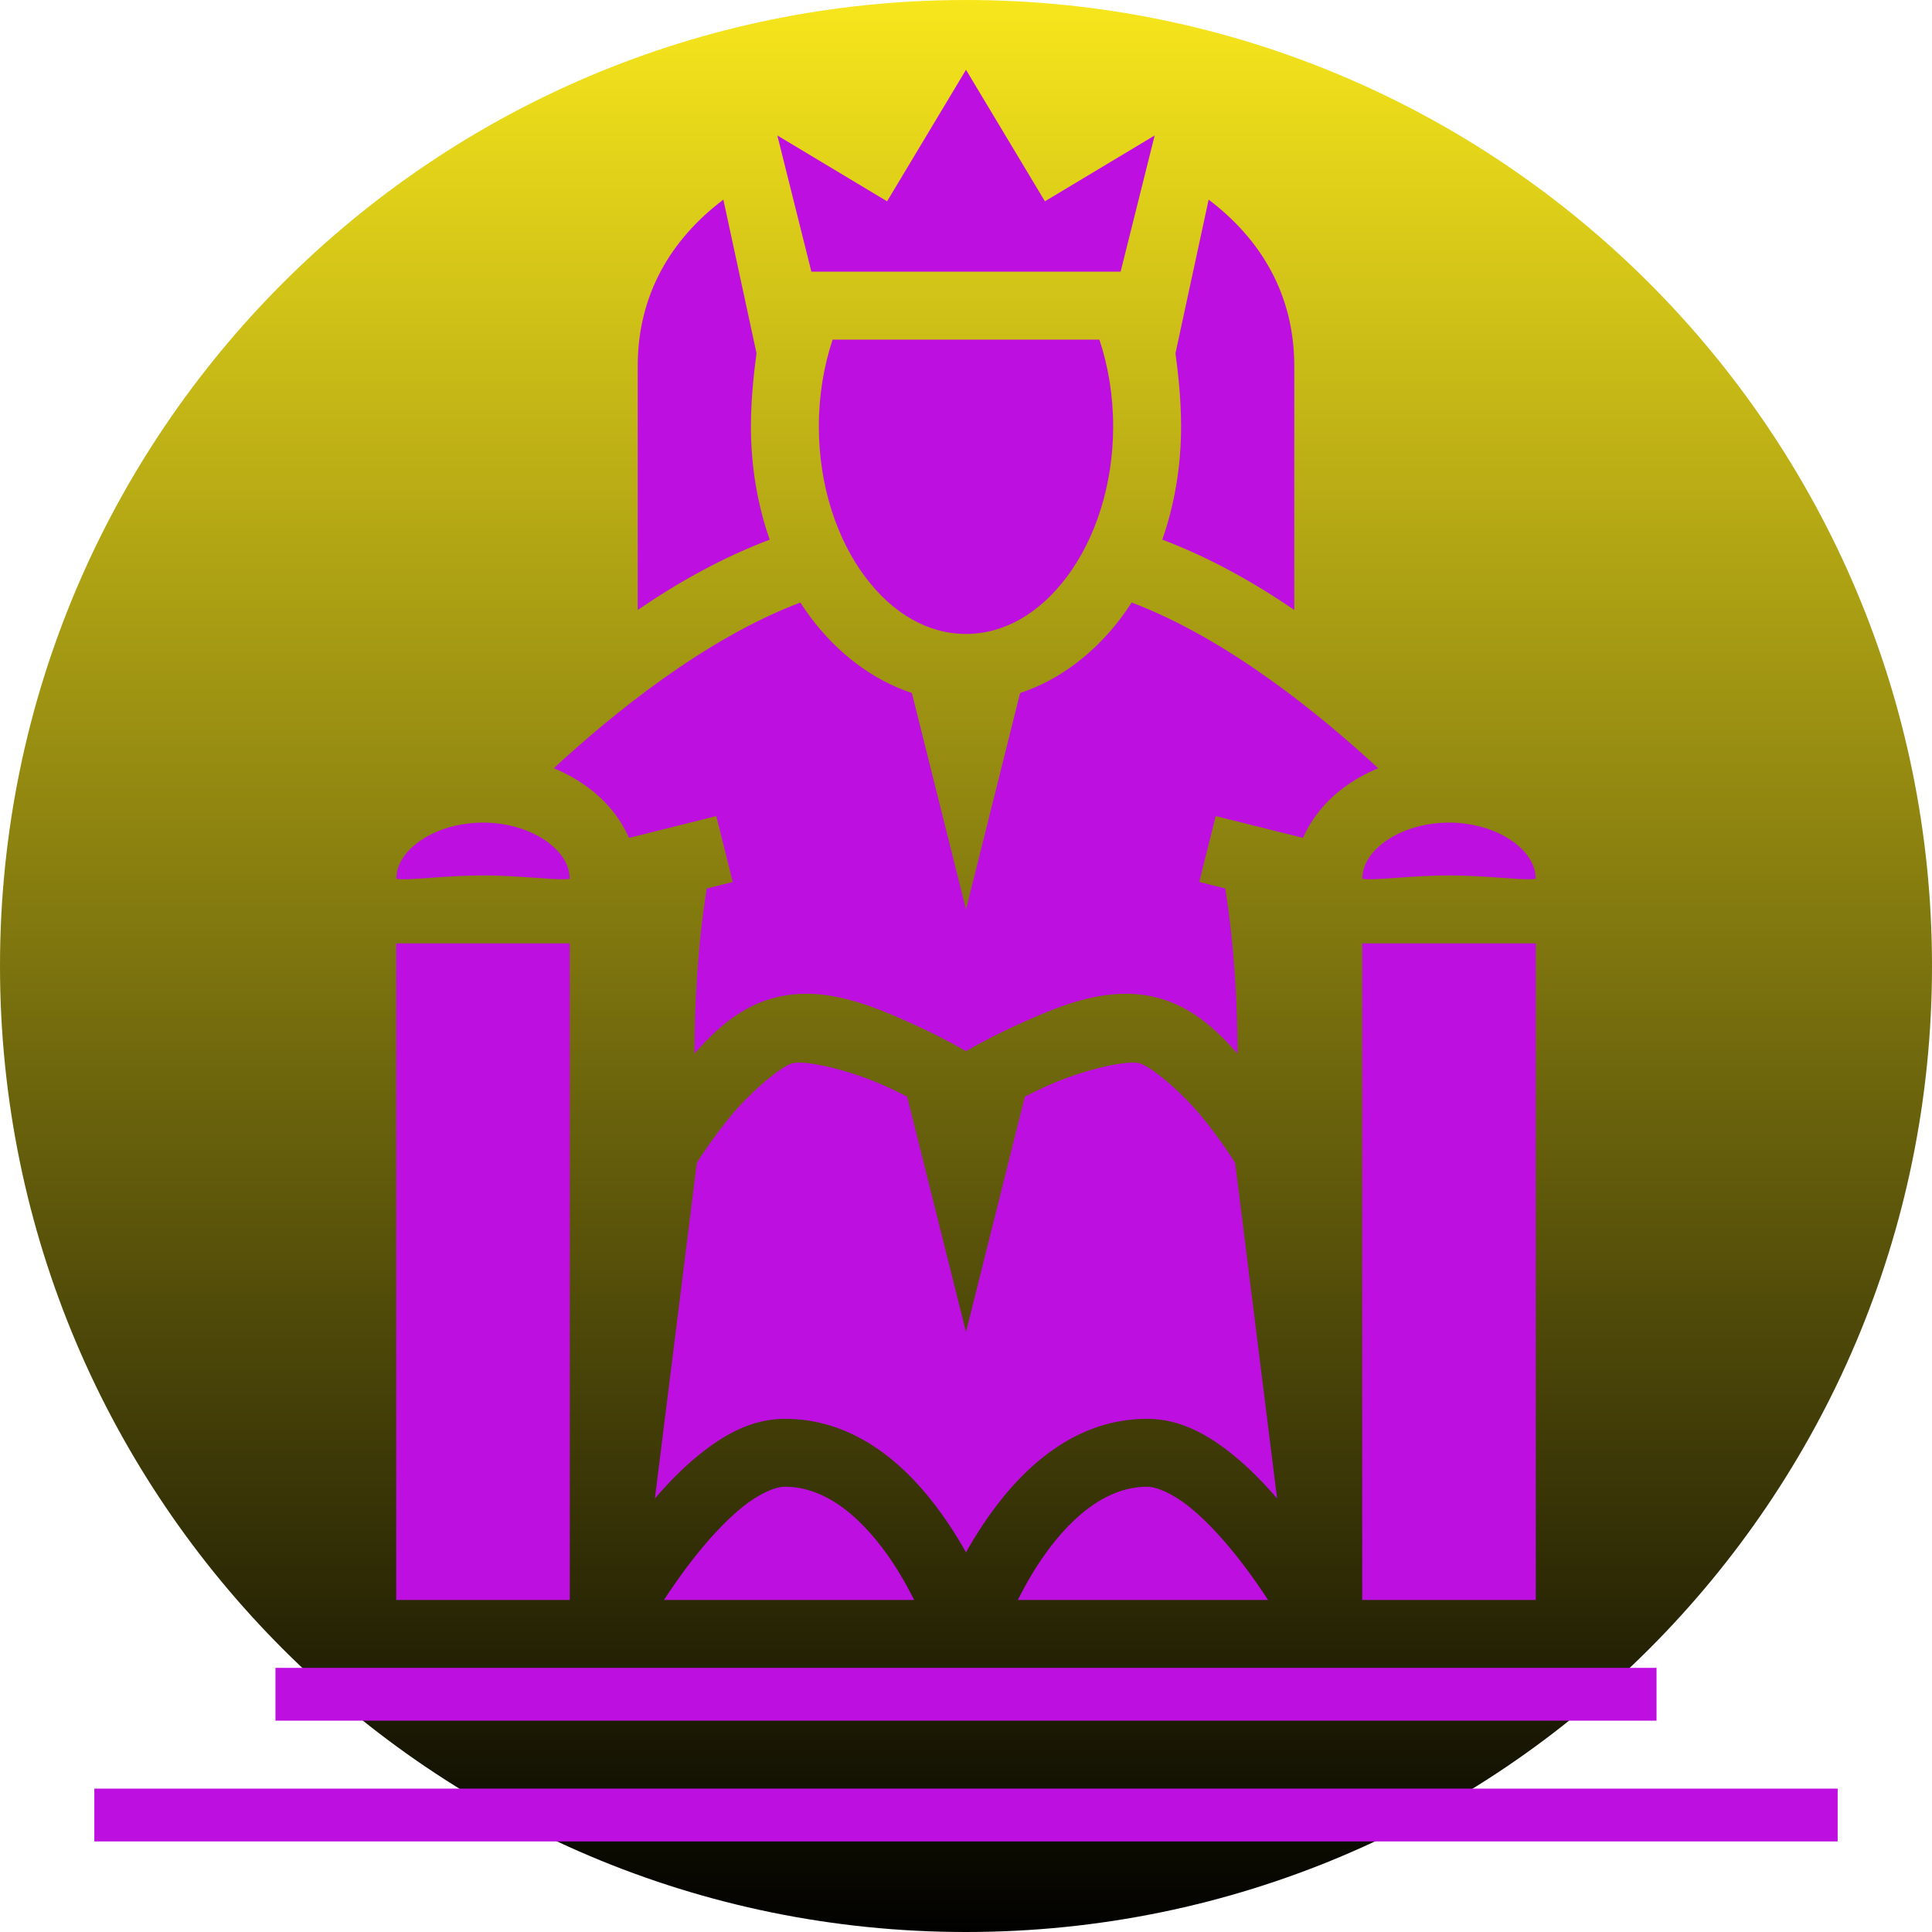
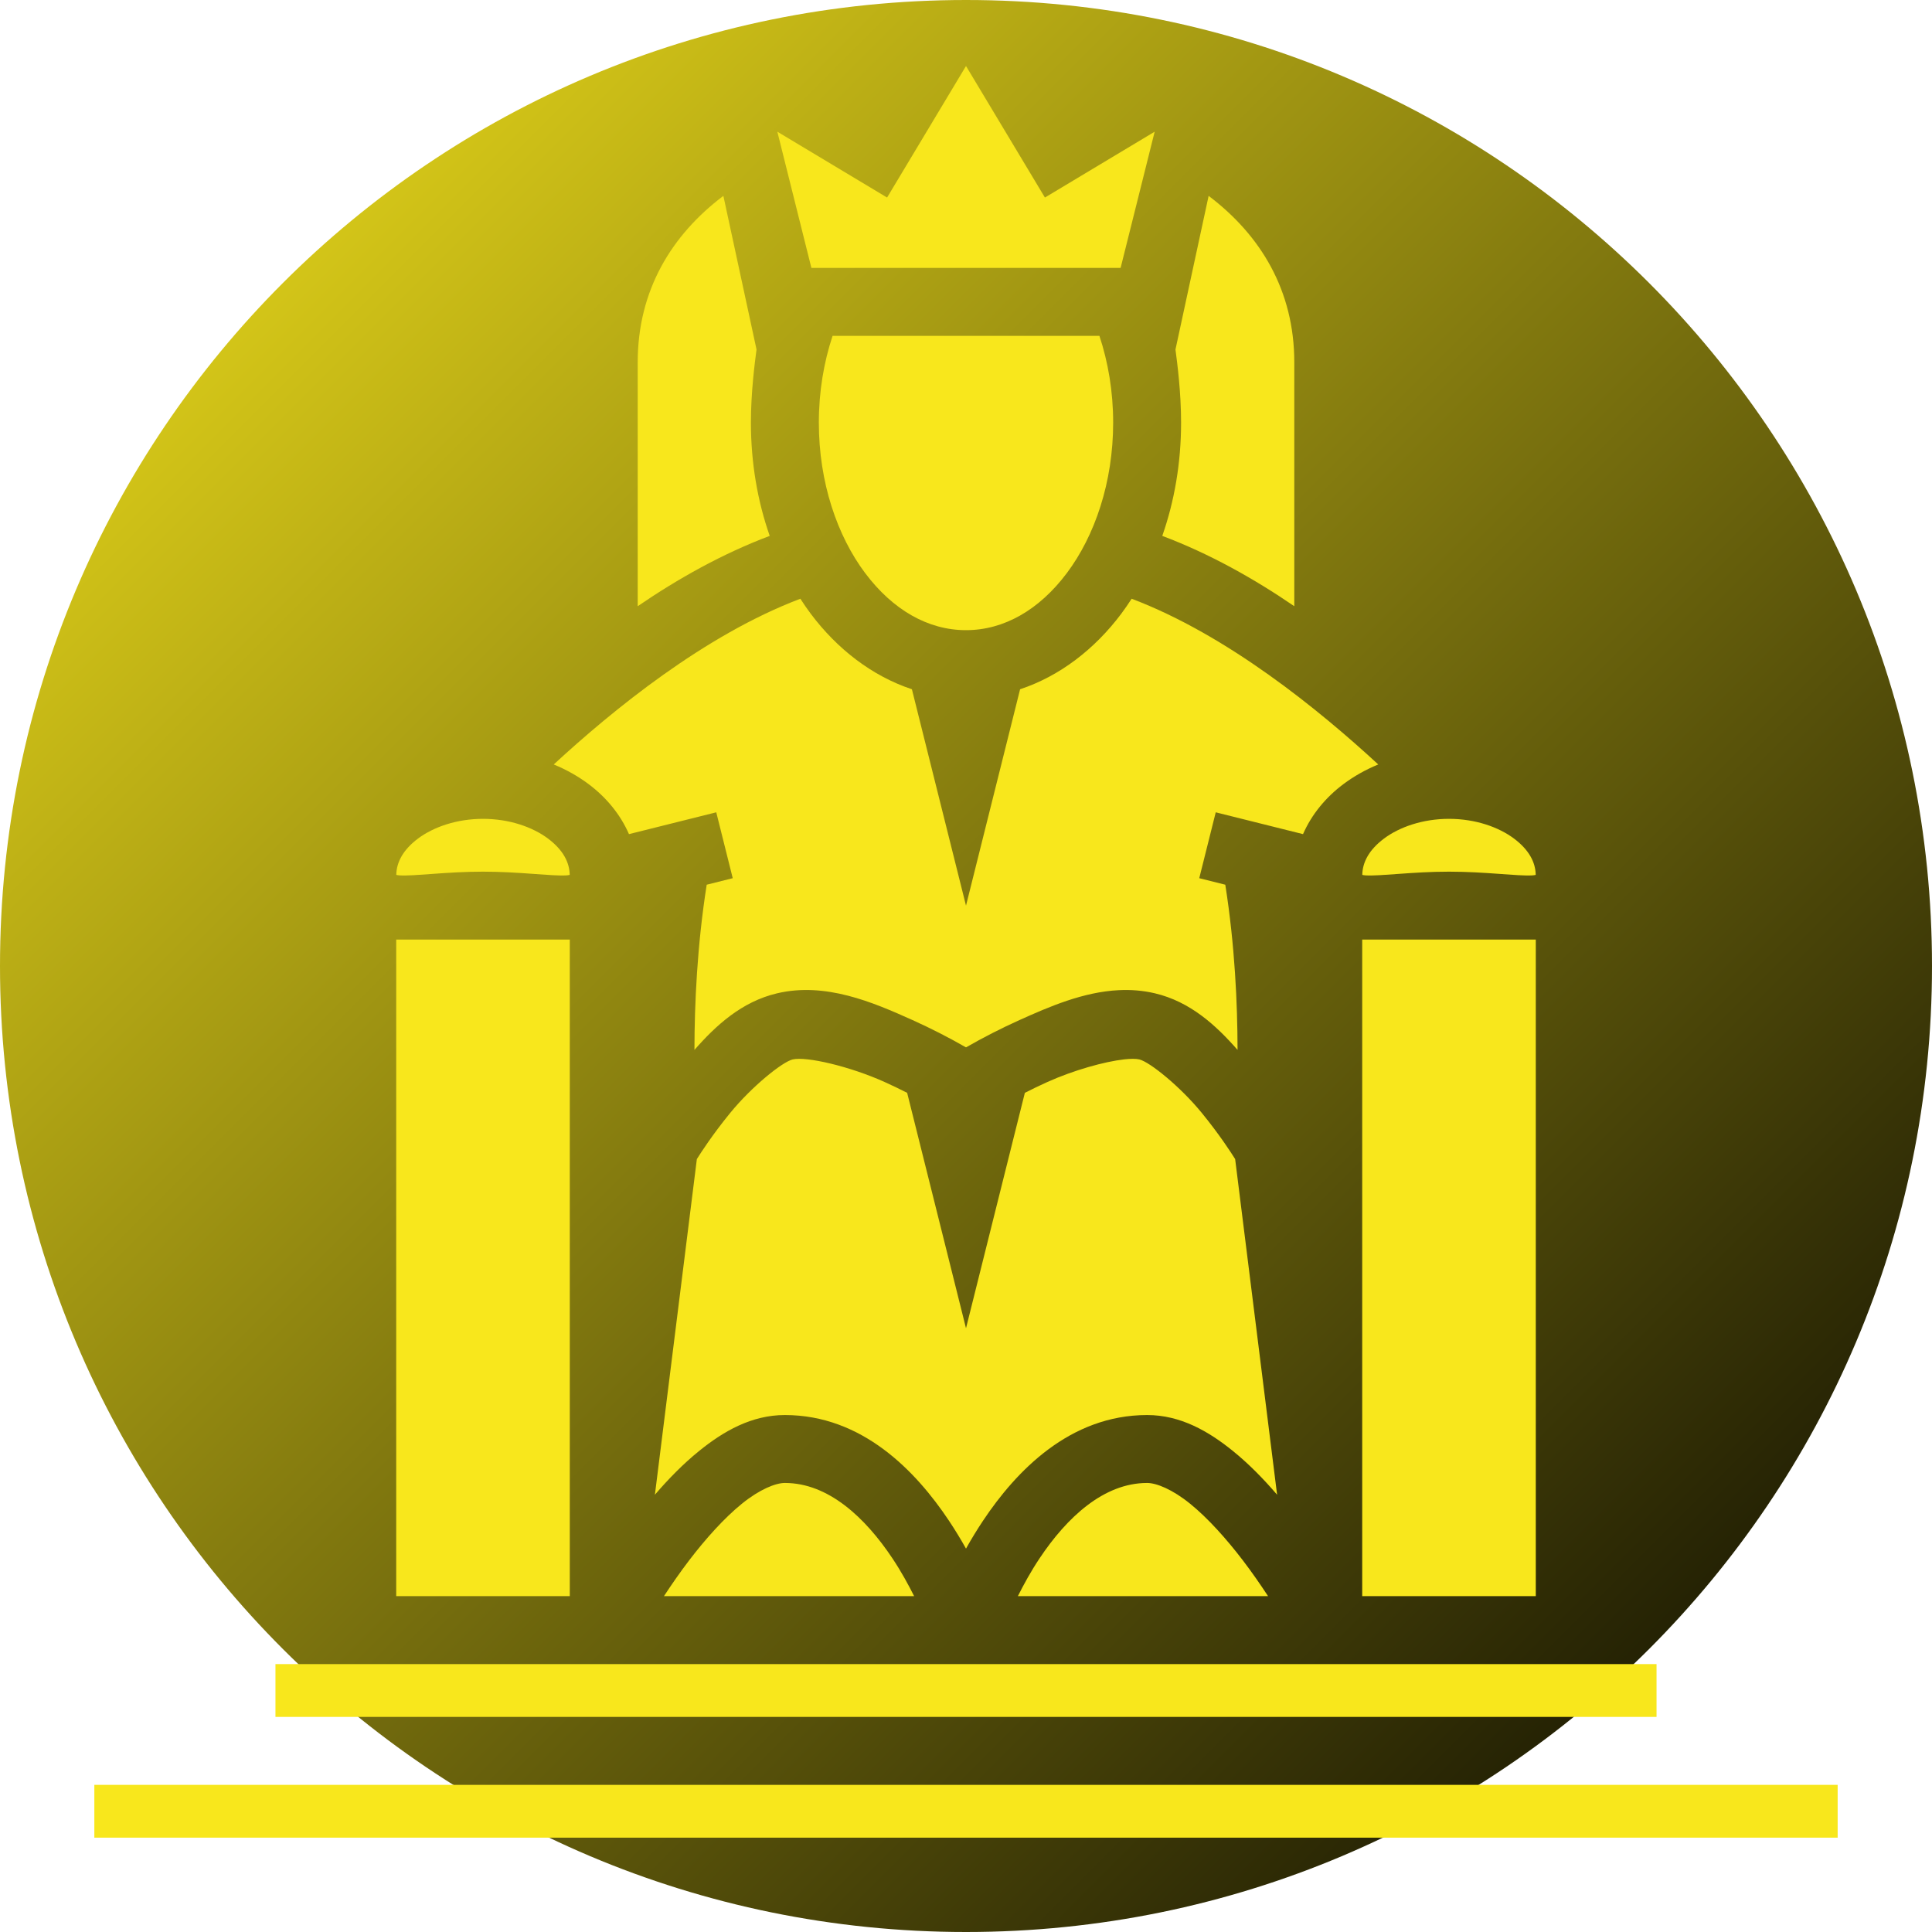
<svg xmlns="http://www.w3.org/2000/svg" viewBox="0 0 512 512" style="height: 512px; width: 512px;">
  <defs>
-     <linearGradient x1="0" x2="0" y1="0" y2="1" id="delapouite-throne-king-gradient-0">
+     <linearGradient x1="0" x2="1" y1="0" y2="1" id="delapouite-throne-king-gradient-0">
      <stop offset="0%" stop-color="#f8e71c" stop-opacity="1" />
-       <stop offset="100%" stop-color="#000" stop-opacity="1" />
+       <stop offset="100%" stop-color="#000000" stop-opacity="1" />
    </linearGradient>
  </defs>
  <circle cx="256" cy="256" r="256" fill="url(#delapouite-throne-king-gradient-0)" />
-   <g class="" transform="translate(0,1)" style="">
-     <path d="M256 17.492l20.912 34.856L306 34.895 296.973 71h-81.946L206 34.896l29.088 17.452zm64.3 34.414C334.08 62.311 343 77 343 96v64.648c-10.638-7.27-22.444-13.917-34.984-18.63C311.239 132.817 313 122.663 313 112c0-8.018-1.005-15.744-1.489-19.372zm-128.6 0l8.789 40.722C200.005 96.256 199 103.982 199 112c0 10.663 1.76 20.817 4.984 30.018-12.54 4.713-24.346 11.36-34.984 18.63V96c0-19.001 8.92-33.689 22.7-44.094zM291.356 89c2.31 6.965 3.643 14.753 3.643 23 0 15.85-4.892 30.032-12.26 39.855C275.372 161.68 266.012 167 256 167c-10.012 0-19.372-5.32-26.74-15.145C221.892 142.032 217 127.85 217 112c0-8.247 1.334-16.035 3.643-23zm8.541 69.67c25.391 9.618 49.716 29.5 65.356 43.92-3.358 1.38-6.477 3.137-9.281 5.24-4.585 3.438-8.377 7.98-10.655 13.223l-23.134-5.783-4.368 17.46 6.9 1.725c2.53 16.035 3.235 31.57 3.249 43.781-5.706-6.514-12.54-12.787-21.897-14.996-3.203-.756-6.388-.989-9.529-.838-9.422.453-18.448 4.359-26.393 7.94A163.812 163.812 0 0 0 256 277.566a163.812 163.812 0 0 0-14.146-7.224c-10.593-4.775-23.11-10.126-35.922-7.102-9.358 2.21-16.19 8.482-21.897 14.996.014-12.212.72-27.746 3.248-43.78l6.9-1.726-4.367-17.46-23.134 5.783c-2.278-5.244-6.07-9.785-10.655-13.223-2.804-2.103-5.923-3.86-9.28-5.24 15.639-14.42 39.964-34.302 65.355-43.92a71.055 71.055 0 0 0 2.757 3.984c6.988 9.318 16.241 16.507 26.805 20.004L256 240l14.336-57.342c10.564-3.497 19.817-10.686 26.805-20.004a71.06 71.06 0 0 0 2.757-3.984zM384 217c7.013 0 13.194 2.204 17.227 5.229 3.974 2.98 5.704 6.29 5.753 9.625-.292.051-.395.103-.884.132-3.949.234-12.367-.986-22.096-.986s-18.147 1.22-22.096.986c-.49-.029-.592-.081-.884-.132.05-3.336 1.779-6.645 5.753-9.625C370.806 219.204 376.987 217 384 217zm-256 0c7.013 0 13.194 2.204 17.227 5.229 3.974 2.98 5.704 6.29 5.753 9.625-.292.051-.395.103-.884.132-3.949.234-12.367-.986-22.096-.986s-18.147 1.22-22.096.986c-.49-.029-.592-.081-.884-.132.05-3.336 1.779-6.645 5.753-9.625C114.806 219.204 120.987 217 128 217zm279 32v174h-46V249zm-256 0v174h-46V249zm149.23 31.6c.677 0 1.251.054 1.702.16 2.735.646 10.877 7.205 16.595 14.224 4.698 5.766 7.671 10.392 8.8 12.182l11.118 88.953c-3.57-4.158-7.477-8.167-11.738-11.615C320.277 379.3 312.839 375 304 375c-20.5 0-34.72 14.856-43.488 28.008a111.855 111.855 0 0 0-4.512 7.39 111.855 111.855 0 0 0-4.512-7.39C242.72 389.856 228.5 375 208 375c-8.839 0-16.276 4.3-22.707 9.504-4.26 3.448-8.169 7.457-11.738 11.615l11.119-88.953c1.128-1.79 4.101-6.416 8.799-12.182 5.718-7.019 13.86-13.578 16.595-14.224 3.603-.85 15.085 1.798 24.389 5.992 2.106.95 4.095 1.919 5.945 2.857L256 352l15.598-62.39c1.85-.939 3.84-1.909 5.945-2.858 6.978-3.146 15.182-5.423 20.367-6.006a20.831 20.831 0 0 1 2.32-.146zM304 393c2.475 0 6.694 1.7 11.385 5.496 4.69 3.796 9.634 9.323 13.949 14.969 2.518 3.294 4.72 6.502 6.717 9.535h-66.31c1.592-3.153 3.419-6.515 5.747-10.008C282.72 402.144 292.5 393 304 393zm-96 0c11.5 0 21.28 9.144 28.512 19.992 2.328 3.493 4.155 6.855 5.748 10.008h-66.31c1.995-3.033 4.198-6.24 6.716-9.535 4.315-5.646 9.259-11.173 13.95-14.969C201.305 394.7 205.525 393 208 393zm231 48v14H73v-14zm48 32v14H25v-14z" fill="#bd10e0" fill-opacity="1" />
+   <g class="" transform="translate(0,0)" style="">
+     <path d="M256 17.492l20.912 34.856L306 34.895 296.973 71h-81.946L206 34.896l29.088 17.452zm64.3 34.414C334.08 62.311 343 77 343 96v64.648c-10.638-7.27-22.444-13.917-34.984-18.63C311.239 132.817 313 122.663 313 112c0-8.018-1.005-15.744-1.489-19.372zm-128.6 0l8.789 40.722C200.005 96.256 199 103.982 199 112c0 10.663 1.76 20.817 4.984 30.018-12.54 4.713-24.346 11.36-34.984 18.63V96c0-19.001 8.92-33.689 22.7-44.094zM291.356 89c2.31 6.965 3.643 14.753 3.643 23 0 15.85-4.892 30.032-12.26 39.855C275.372 161.68 266.012 167 256 167c-10.012 0-19.372-5.32-26.74-15.145C221.892 142.032 217 127.85 217 112c0-8.247 1.334-16.035 3.643-23zm8.541 69.67c25.391 9.618 49.716 29.5 65.356 43.92-3.358 1.38-6.477 3.137-9.281 5.24-4.585 3.438-8.377 7.98-10.655 13.223l-23.134-5.783-4.368 17.46 6.9 1.725c2.53 16.035 3.235 31.57 3.249 43.781-5.706-6.514-12.54-12.787-21.897-14.996-3.203-.756-6.388-.989-9.529-.838-9.422.453-18.448 4.359-26.393 7.94A163.812 163.812 0 0 0 256 277.566a163.812 163.812 0 0 0-14.146-7.224c-10.593-4.775-23.11-10.126-35.922-7.102-9.358 2.21-16.19 8.482-21.897 14.996.014-12.212.72-27.746 3.248-43.78l6.9-1.726-4.367-17.46-23.134 5.783c-2.278-5.244-6.07-9.785-10.655-13.223-2.804-2.103-5.923-3.86-9.28-5.24 15.639-14.42 39.964-34.302 65.355-43.92a71.055 71.055 0 0 0 2.757 3.984c6.988 9.318 16.241 16.507 26.805 20.004L256 240l14.336-57.342c10.564-3.497 19.817-10.686 26.805-20.004a71.06 71.06 0 0 0 2.757-3.984zM384 217c7.013 0 13.194 2.204 17.227 5.229 3.974 2.98 5.704 6.29 5.753 9.625-.292.051-.395.103-.884.132-3.949.234-12.367-.986-22.096-.986s-18.147 1.22-22.096.986c-.49-.029-.592-.081-.884-.132.05-3.336 1.779-6.645 5.753-9.625C370.806 219.204 376.987 217 384 217zm-256 0c7.013 0 13.194 2.204 17.227 5.229 3.974 2.98 5.704 6.29 5.753 9.625-.292.051-.395.103-.884.132-3.949.234-12.367-.986-22.096-.986s-18.147 1.22-22.096.986c-.49-.029-.592-.081-.884-.132.05-3.336 1.779-6.645 5.753-9.625C114.806 219.204 120.987 217 128 217zm279 32v174h-46V249zm-256 0v174h-46V249zm149.23 31.6c.677 0 1.251.054 1.702.16 2.735.646 10.877 7.205 16.595 14.224 4.698 5.766 7.671 10.392 8.8 12.182l11.118 88.953c-3.57-4.158-7.477-8.167-11.738-11.615C320.277 379.3 312.839 375 304 375c-20.5 0-34.72 14.856-43.488 28.008a111.855 111.855 0 0 0-4.512 7.39 111.855 111.855 0 0 0-4.512-7.39C242.72 389.856 228.5 375 208 375c-8.839 0-16.276 4.3-22.707 9.504-4.26 3.448-8.169 7.457-11.738 11.615l11.119-88.953c1.128-1.79 4.101-6.416 8.799-12.182 5.718-7.019 13.86-13.578 16.595-14.224 3.603-.85 15.085 1.798 24.389 5.992 2.106.95 4.095 1.919 5.945 2.857L256 352l15.598-62.39c1.85-.939 3.84-1.909 5.945-2.858 6.978-3.146 15.182-5.423 20.367-6.006a20.831 20.831 0 0 1 2.32-.146zM304 393c2.475 0 6.694 1.7 11.385 5.496 4.69 3.796 9.634 9.323 13.949 14.969 2.518 3.294 4.72 6.502 6.717 9.535h-66.31c1.592-3.153 3.419-6.515 5.747-10.008C282.72 402.144 292.5 393 304 393zm-96 0c11.5 0 21.28 9.144 28.512 19.992 2.328 3.493 4.155 6.855 5.748 10.008h-66.31c1.995-3.033 4.198-6.24 6.716-9.535 4.315-5.646 9.259-11.173 13.95-14.969C201.305 394.7 205.525 393 208 393zm231 48v14H73v-14zm48 32v14H25v-14z" fill="#f8e71c" fill-opacity="1" />
  </g>
</svg>
